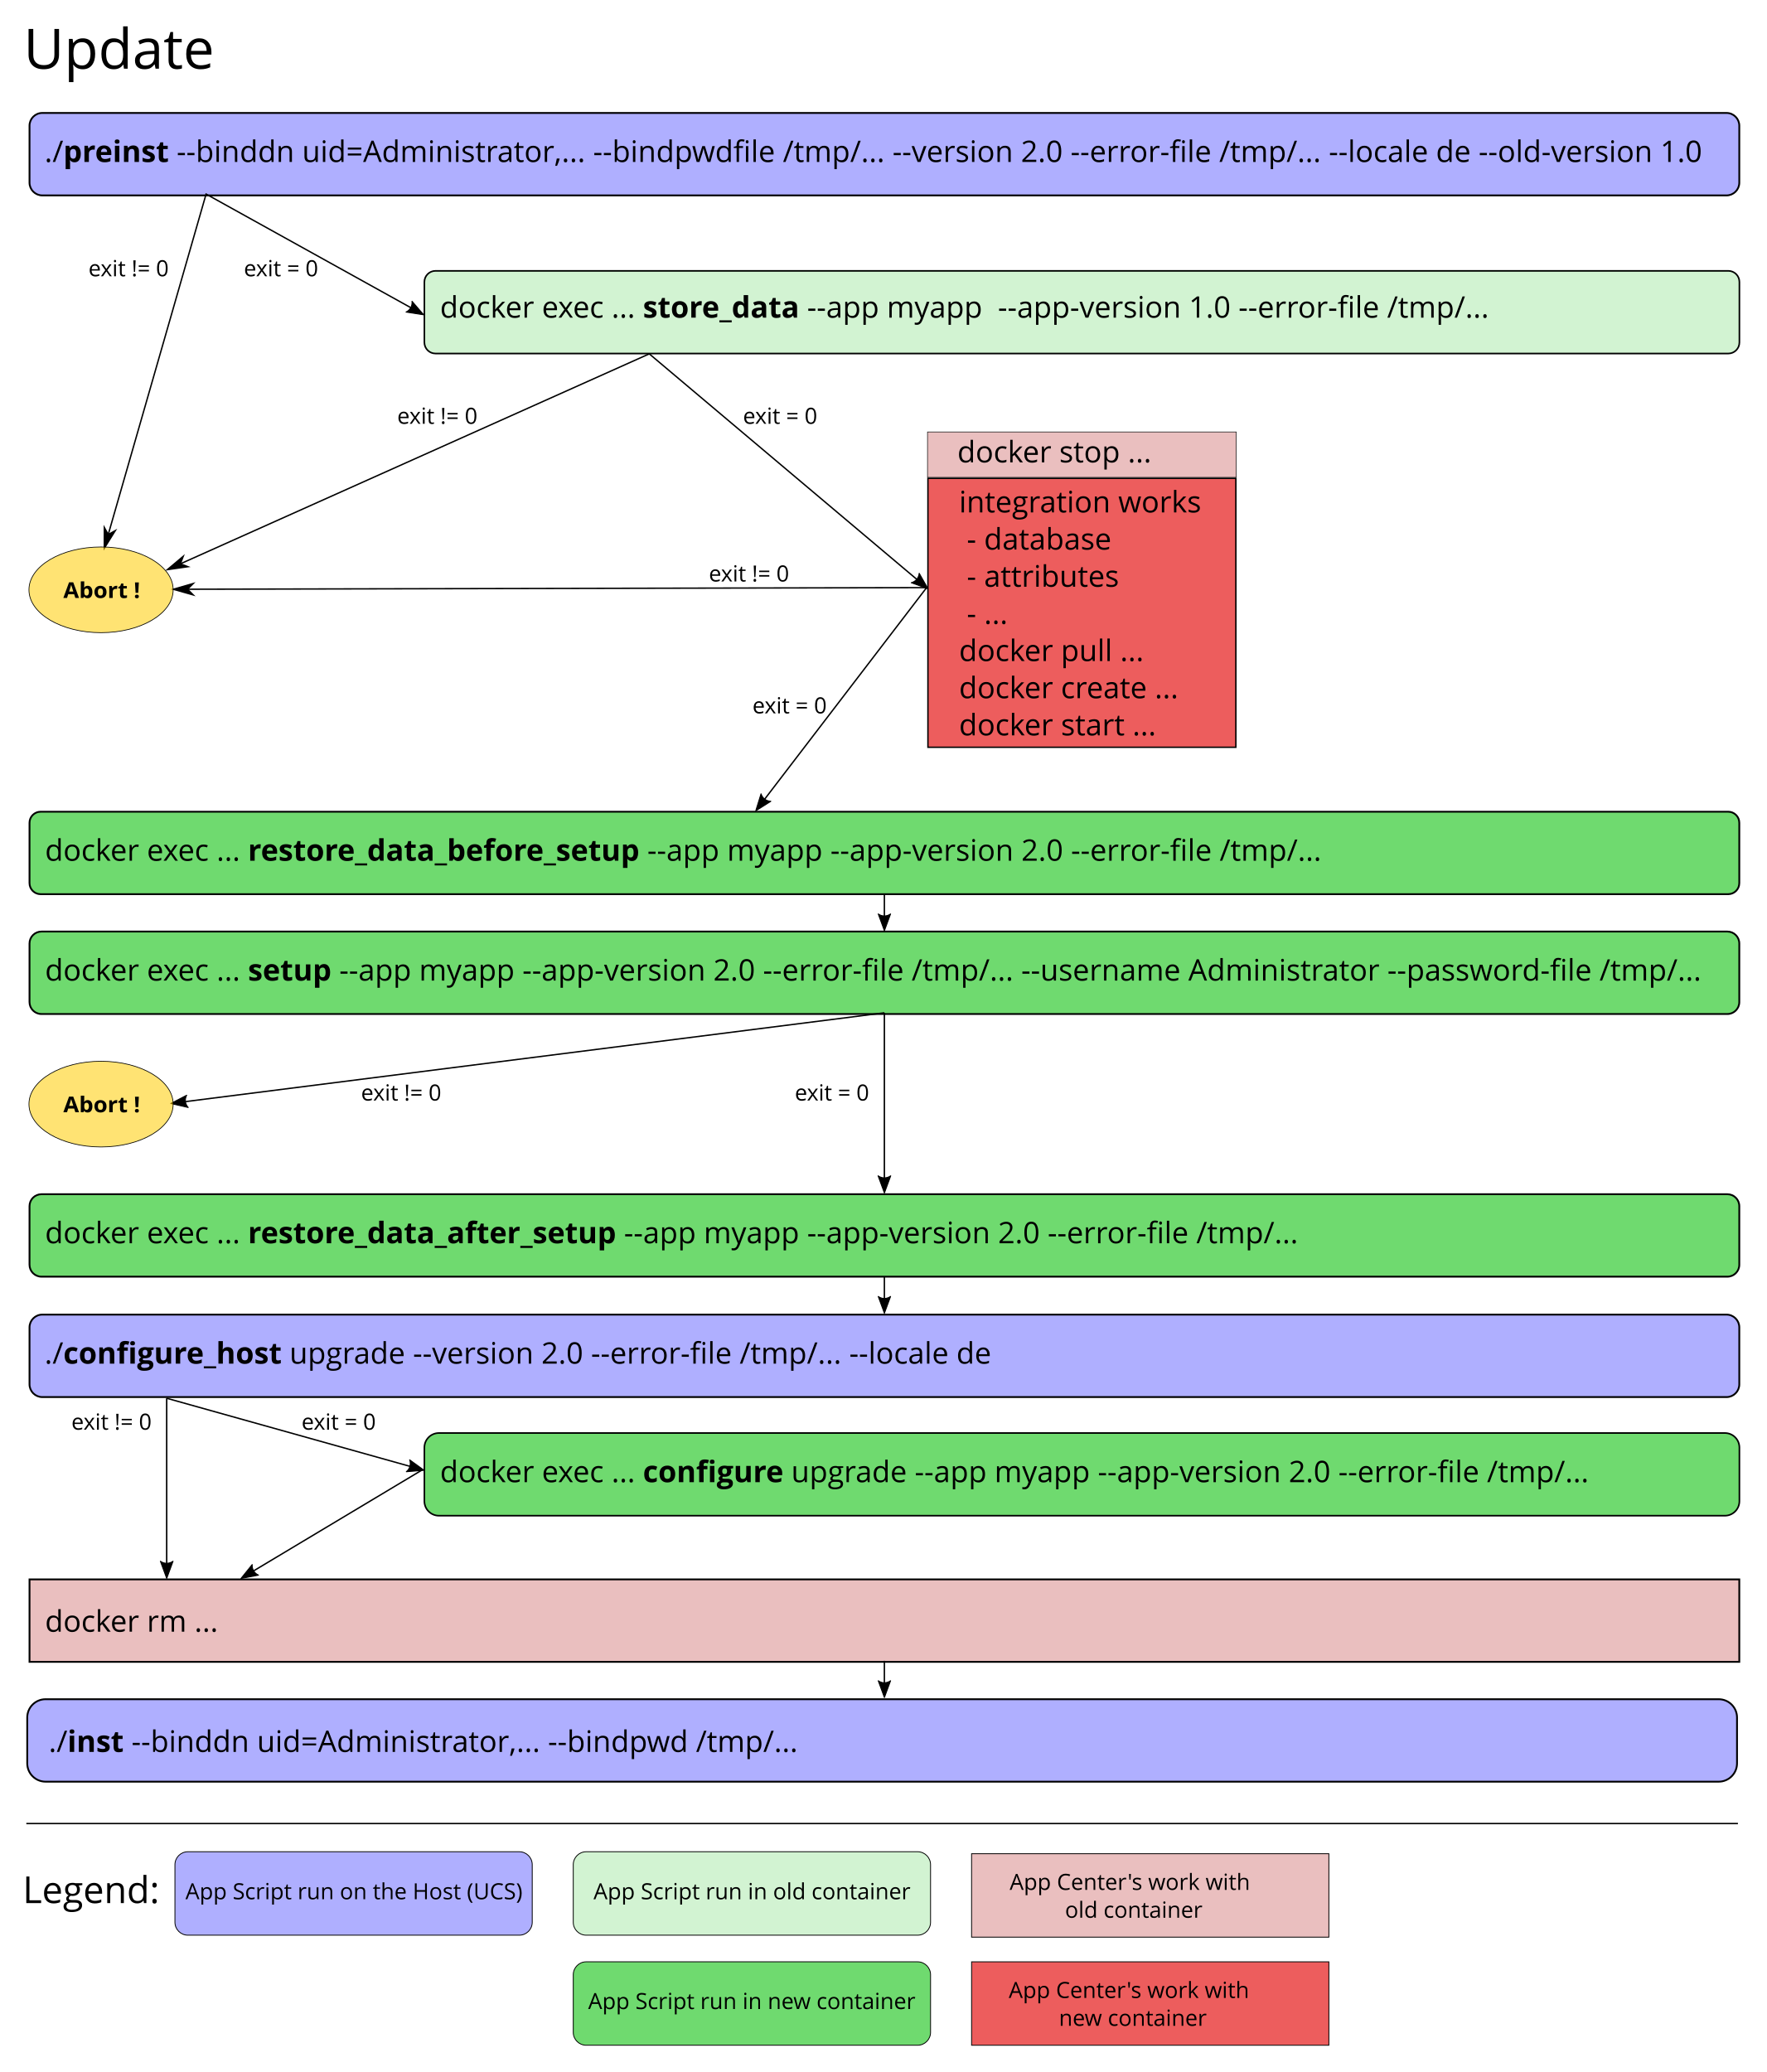
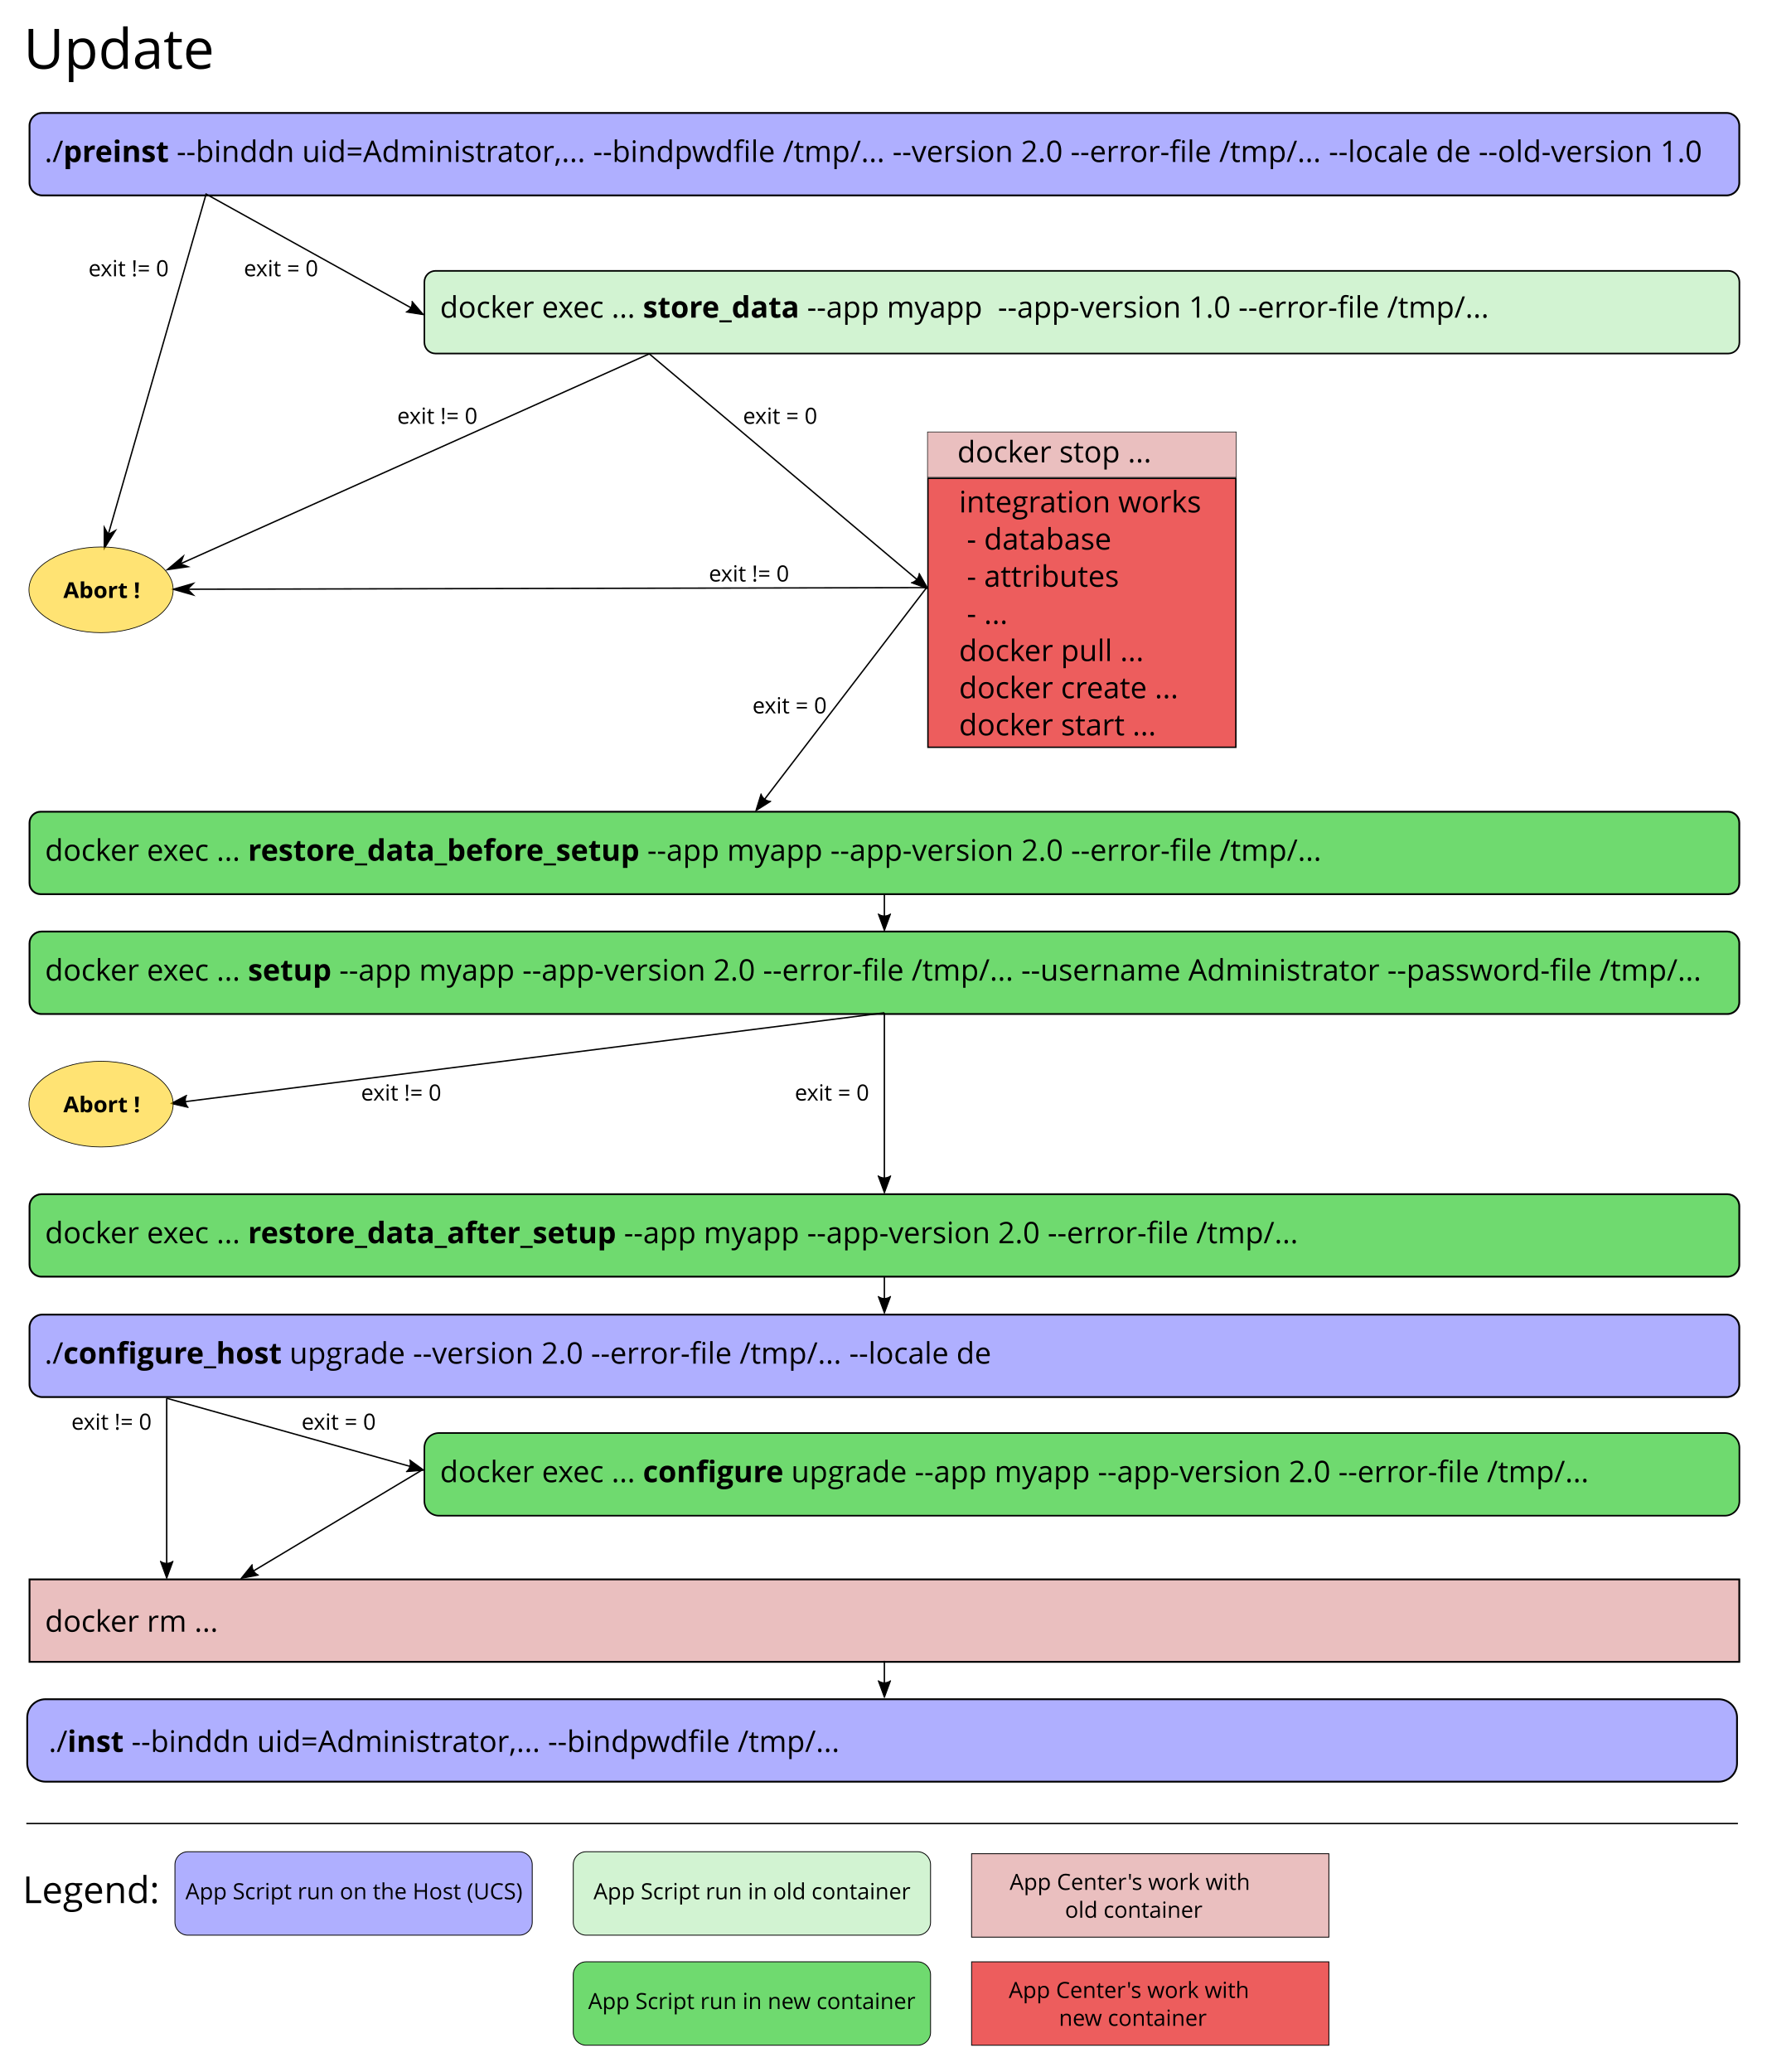
<svg xmlns="http://www.w3.org/2000/svg" width="335.432mm" height="393.434mm" viewBox="0 0 335.432 393.434" version="1.1" id="svg8">
  <defs id="defs2">
    <marker orient="auto" refY="0" refX="0" id="marker10454" style="overflow:visible">
      <path id="path10452" style="fill:#000000;fill-opacity:1;fill-rule:evenodd;stroke:#000000;stroke-width:0.625;stroke-linejoin:round;stroke-opacity:1" d="M 8.719,4.034 -2.207,0.016 8.719,-4.002 c -1.745,2.372 -1.735,5.617 -6e-7,8.035 z" transform="matrix(-1.1,0,0,-1.1,-1.1,0)" />
    </marker>
    <marker orient="auto" refY="0" refX="0" id="marker10336" style="overflow:visible">
      <path id="path10334" style="fill:#000000;fill-opacity:1;fill-rule:evenodd;stroke:#000000;stroke-width:0.625;stroke-linejoin:round;stroke-opacity:1" d="M 8.719,4.034 -2.207,0.016 8.719,-4.002 c -1.745,2.372 -1.735,5.617 -6e-7,8.035 z" transform="matrix(-1.1,0,0,-1.1,-1.1,0)" />
    </marker>
    <marker style="overflow:visible" id="marker14361" refX="0" refY="0" orient="auto">
      <path transform="matrix(-1.1,0,0,-1.1,-1.1,0)" d="M 8.719,4.034 -2.207,0.016 8.719,-4.002 c -1.745,2.372 -1.735,5.617 -6e-7,8.035 z" style="fill:#000000;fill-opacity:1;fill-rule:evenodd;stroke:#000000;stroke-width:0.625;stroke-linejoin:round;stroke-opacity:1" id="path14359" />
    </marker>
    <marker style="overflow:visible" id="marker13993" refX="0" refY="0" orient="auto">
      <path transform="matrix(-1.1,0,0,-1.1,-1.1,0)" d="M 8.719,4.034 -2.207,0.016 8.719,-4.002 c -1.745,2.372 -1.735,5.617 -6e-7,8.035 z" style="fill:#000000;fill-opacity:1;fill-rule:evenodd;stroke:#000000;stroke-width:0.625;stroke-linejoin:round;stroke-opacity:1" id="path13991" />
    </marker>
    <marker orient="auto" refY="0" refX="0" id="marker13827" style="overflow:visible">
      <path id="path13825" style="fill:#000000;fill-opacity:1;fill-rule:evenodd;stroke:#000000;stroke-width:0.625;stroke-linejoin:round;stroke-opacity:1" d="M 8.719,4.034 -2.207,0.016 8.719,-4.002 c -1.745,2.372 -1.735,5.617 -6e-7,8.035 z" transform="matrix(-1.1,0,0,-1.1,-1.1,0)" />
    </marker>
    <marker style="overflow:visible" id="marker13465" refX="0" refY="0" orient="auto">
      <path transform="matrix(-1.1,0,0,-1.1,-1.1,0)" d="M 8.719,4.034 -2.207,0.016 8.719,-4.002 c -1.745,2.372 -1.735,5.617 -6e-7,8.035 z" style="fill:#000000;fill-opacity:1;fill-rule:evenodd;stroke:#000000;stroke-width:0.625;stroke-linejoin:round;stroke-opacity:1" id="path13463" />
    </marker>
    <marker orient="auto" refY="0" refX="0" id="marker13317" style="overflow:visible">
      <path id="path13315" d="M 0,0 5,-5 -12.5,0 5,5 Z" style="fill:#000000;fill-opacity:1;fill-rule:evenodd;stroke:#000000;stroke-width:1pt;stroke-opacity:1" transform="matrix(0.8,0,0,0.8,10,0)" />
    </marker>
    <marker orient="auto" refY="0" refX="0" id="marker13139" style="overflow:visible">
      <path id="path13137" style="fill:#000000;fill-opacity:1;fill-rule:evenodd;stroke:#000000;stroke-width:0.625;stroke-linejoin:round;stroke-opacity:1" d="M 8.719,4.034 -2.207,0.016 8.719,-4.002 c -1.745,2.372 -1.735,5.617 -6e-7,8.035 z" transform="matrix(-1.1,0,0,-1.1,-1.1,0)" />
    </marker>
    <marker style="overflow:visible" id="marker5729" refX="0" refY="0" orient="auto">
      <path transform="matrix(-1.1,0,0,-1.1,-1.1,0)" d="M 8.719,4.034 -2.207,0.016 8.719,-4.002 c -1.745,2.372 -1.735,5.617 -6e-7,8.035 z" style="fill:#000000;fill-opacity:1;fill-rule:evenodd;stroke:#000000;stroke-width:0.625;stroke-linejoin:round;stroke-opacity:1" id="path5727" />
    </marker>
    <marker style="overflow:visible" id="marker5147" refX="0" refY="0" orient="auto">
      <path transform="matrix(0.8,0,0,0.8,10,0)" style="fill:#000000;fill-opacity:1;fill-rule:evenodd;stroke:#000000;stroke-width:1pt;stroke-opacity:1" d="M 0,0 5,-5 -12.5,0 5,5 Z" id="path5145" />
    </marker>
    <marker style="overflow:visible" id="marker5147-9" refX="0" refY="0" orient="auto">
      <path transform="matrix(0.8,0,0,0.8,10,0)" style="fill:#000000;fill-opacity:1;fill-rule:evenodd;stroke:#000000;stroke-width:1pt;stroke-opacity:1" d="M 0,0 5,-5 -12.5,0 5,5 Z" id="path5145-7" />
    </marker>
    <marker style="overflow:visible" id="marker5535-0" refX="0" refY="0" orient="auto">
      <path transform="matrix(-1.1,0,0,-1.1,-1.1,0)" d="M 8.719,4.034 -2.207,0.016 8.719,-4.002 c -1.745,2.372 -1.735,5.617 -6e-7,8.035 z" style="fill:#000000;fill-opacity:1;fill-rule:evenodd;stroke:#000000;stroke-width:0.625;stroke-linejoin:round;stroke-opacity:1" id="path5533-2" />
    </marker>
    <marker style="overflow:visible" id="marker5729-0" refX="0" refY="0" orient="auto">
      <path transform="matrix(-1.1,0,0,-1.1,-1.1,0)" d="M 8.719,4.034 -2.207,0.016 8.719,-4.002 c -1.745,2.372 -1.735,5.617 -6e-7,8.035 z" style="fill:#000000;fill-opacity:1;fill-rule:evenodd;stroke:#000000;stroke-width:0.625;stroke-linejoin:round;stroke-opacity:1" id="path5727-1" />
    </marker>
    <marker style="overflow:visible" id="marker14361-8" refX="0" refY="0" orient="auto">
      <path transform="matrix(-1.1,0,0,-1.1,-1.1,0)" d="M 8.719,4.034 -2.207,0.016 8.719,-4.002 c -1.745,2.372 -1.735,5.617 -6e-7,8.035 z" style="fill:#000000;fill-opacity:1;fill-rule:evenodd;stroke:#000000;stroke-width:0.625;stroke-linejoin:round;stroke-opacity:1" id="path14359-7" />
    </marker>
    <marker orient="auto" refY="0" refX="0" id="marker10454-7" style="overflow:visible">
      <path id="path10452-2" style="fill:#000000;fill-opacity:1;fill-rule:evenodd;stroke:#000000;stroke-width:0.625;stroke-linejoin:round;stroke-opacity:1" d="M 8.719,4.034 -2.207,0.016 8.719,-4.002 c -1.745,2.372 -1.735,5.617 -6e-7,8.035 z" transform="matrix(-1.1,0,0,-1.1,-1.1,0)" />
    </marker>
    <marker style="overflow:visible" id="marker14361-8-2" refX="0" refY="0" orient="auto">
      <path transform="matrix(-1.1,0,0,-1.1,-1.1,0)" d="M 8.719,4.034 -2.207,0.016 8.719,-4.002 c -1.745,2.372 -1.735,5.617 -6e-7,8.035 z" style="fill:#000000;fill-opacity:1;fill-rule:evenodd;stroke:#000000;stroke-width:0.625;stroke-linejoin:round;stroke-opacity:1" id="path14359-7-0" />
    </marker>
  </defs>
  <g id="layer1" transform="translate(-6.641669,-2.177895)">
    <text xml:space="preserve" style="font-style:normal;font-variant:normal;font-weight:normal;font-stretch:normal;font-size:10.583px;line-height:1.25;font-family:'Open Sans';-inkscape-font-specification:'Open Sans';letter-spacing:0px;word-spacing:0px;fill:#000000;fill-opacity:1;stroke:none;stroke-width:0.265" x="11.112" y="15.219" id="text3701">
      <tspan id="tspan3699" x="11.112" y="15.219" style="font-style:normal;font-variant:normal;font-weight:normal;font-stretch:normal;font-family:'Open Sans';-inkscape-font-specification:'Open Sans';stroke-width:0.265">Update</tspan>
    </text>
    <rect style="fill:#0000ff;fill-opacity:0.313;stroke:#000000;stroke-width:0.344;stroke-opacity:1" id="rect4687-8" width="324.656" height="15.656" x="12.246" y="23.627" ry="2.427" />
    <text xml:space="preserve" style="font-style:normal;font-variant:normal;font-weight:normal;font-stretch:normal;font-size:5.644px;line-height:1.25;font-family:'Open Sans';-inkscape-font-specification:'Open Sans';letter-spacing:0px;word-spacing:0px;fill:#000000;fill-opacity:1;stroke:none;stroke-width:0.265" x="15.094" y="32.936" id="text3705">
      <tspan x="15.094" y="32.936" style="font-style:normal;font-variant:normal;font-weight:normal;font-stretch:normal;font-family:'Open Sans';-inkscape-font-specification:'Open Sans';stroke-width:0.265" id="tspan3709">./<tspan style="font-style:normal;font-variant:normal;font-weight:bold;font-stretch:normal;font-family:'Open Sans';-inkscape-font-specification:'Open Sans Bold'" id="tspan4783">preinst</tspan> --binddn uid=Administrator,... --bindpwdfile /tmp/... --version 2.0 --error-file /tmp/... --locale de --old-version 1.0</tspan>
    </text>
    <g id="g4917" transform="translate(0,-30.16251)">
      <rect ry="2.104" y="186.471" x="12.246" height="15.656" width="324.656" id="rect4687-8-7" style="fill:#00bd00;fill-opacity:0.566;stroke:#000000;stroke-width:0.344;stroke-opacity:1" />
      <text id="text3741" y="195.78" x="15.196" style="font-style:normal;font-variant:normal;font-weight:normal;font-stretch:normal;font-size:5.644px;line-height:1.25;font-family:'Open Sans';-inkscape-font-specification:'Open Sans';letter-spacing:0px;word-spacing:0px;fill:#000000;fill-opacity:1;stroke:none;stroke-width:0.265" xml:space="preserve">
        <tspan id="tspan3743" style="font-style:normal;font-variant:normal;font-weight:normal;font-stretch:normal;font-family:'Open Sans';-inkscape-font-specification:'Open Sans';stroke-width:0.265" y="195.78" x="15.196">docker exec ... <tspan id="tspan4911" style="font-style:normal;font-variant:normal;font-weight:bold;font-stretch:normal;font-family:'Open Sans';-inkscape-font-specification:'Open Sans Bold'">restore_data_before_setup</tspan> --app myapp --app-version 2.0 --error-file /tmp/...</tspan>
      </text>
    </g>
    <g id="g4929" transform="translate(0,-37.04168)">
      <rect ry="2.265" y="216.105" x="12.246" height="15.656" width="324.656" id="rect4687-8-0" style="fill:#00bd00;fill-opacity:0.566;stroke:#000000;stroke-width:0.344;stroke-opacity:1" />
      <text id="text3747" y="225.414" x="15.196" style="font-style:normal;font-variant:normal;font-weight:normal;font-stretch:normal;font-size:5.644px;line-height:1.25;font-family:'Open Sans';-inkscape-font-specification:'Open Sans';letter-spacing:0px;word-spacing:0px;fill:#000000;fill-opacity:1;stroke:none;stroke-width:0.265" xml:space="preserve">
        <tspan id="tspan3751" style="font-style:normal;font-variant:normal;font-weight:normal;font-stretch:normal;font-family:'Open Sans';-inkscape-font-specification:'Open Sans';stroke-width:0.265" y="225.414" x="15.196">docker exec ... <tspan id="tspan4923" style="font-style:normal;font-variant:normal;font-weight:bold;font-stretch:normal;font-family:'Open Sans';-inkscape-font-specification:'Open Sans Bold'">setup</tspan> --app myapp --app-version 2.0 --error-file /tmp/... --username Administrator --password-file /tmp/...</tspan>
      </text>
    </g>
    <g id="g4939" transform="translate(0,-37.57085)">
      <rect ry="2.265" y="266.508" x="12.246" height="15.656" width="324.656" id="rect4687-8-8" style="fill:#00bd00;fill-opacity:0.566;stroke:#000000;stroke-width:0.344;stroke-opacity:1" />
      <text id="text3755" y="275.817" x="15.196" style="font-style:normal;font-variant:normal;font-weight:normal;font-stretch:normal;font-size:5.644px;line-height:1.25;font-family:'Open Sans';-inkscape-font-specification:'Open Sans';letter-spacing:0px;word-spacing:0px;fill:#000000;fill-opacity:1;stroke:none;stroke-width:0.265" xml:space="preserve">
        <tspan id="tspan3757" style="font-style:normal;font-variant:normal;font-weight:normal;font-stretch:normal;font-family:'Open Sans';-inkscape-font-specification:'Open Sans';stroke-width:0.265" y="275.817" x="15.196">docker exec ... <tspan id="tspan4933" style="font-style:normal;font-variant:normal;font-weight:bold;font-stretch:normal;font-family:'Open Sans';-inkscape-font-specification:'Open Sans Bold'">restore_data_after_setup</tspan> --app myapp --app-version 2.0 --error-file /tmp/...</tspan>
      </text>
    </g>
    <g id="g4973" transform="translate(3.9687501e-5,-49.50097)">
      <rect ry="2.427" y="301.3" x="12.246" height="15.656" width="324.656" id="rect4687-8-6" style="fill:#0000ff;fill-opacity:0.313;stroke:#000000;stroke-width:0.344;stroke-opacity:1" />
      <text id="text3773" y="310.609" x="15.094" style="font-style:normal;font-variant:normal;font-weight:normal;font-stretch:normal;font-size:5.644px;line-height:1.25;font-family:'Open Sans';-inkscape-font-specification:'Open Sans';letter-spacing:0px;word-spacing:0px;fill:#000000;fill-opacity:1;stroke:none;stroke-width:0.265" xml:space="preserve">
        <tspan id="tspan3775" style="font-style:normal;font-variant:normal;font-weight:normal;font-stretch:normal;font-family:'Open Sans';-inkscape-font-specification:'Open Sans';stroke-width:0.265" y="310.609" x="15.094">./<tspan id="tspan4967" style="font-style:normal;font-variant:normal;font-weight:bold;font-stretch:normal;font-family:'Open Sans';-inkscape-font-specification:'Open Sans Bold'">configure_host</tspan> upgrade --version 2.0 --error-file /tmp/... --locale de</tspan>
      </text>
    </g>
    <g id="g4983" transform="translate(75.00002,-55.03336)">
      <rect ry="2.758" y="329.315" x="12.225" height="15.698" width="249.698" id="rect4687-8-2" style="fill:#00bd00;fill-opacity:0.566;stroke:#000000;stroke-width:0.302;stroke-opacity:1" />
      <text id="text3783" y="338.645" x="15.196" style="font-style:normal;font-variant:normal;font-weight:normal;font-stretch:normal;font-size:5.644px;line-height:1.25;font-family:'Open Sans';-inkscape-font-specification:'Open Sans';letter-spacing:0px;word-spacing:0px;fill:#000000;fill-opacity:1;stroke:none;stroke-width:0.265" xml:space="preserve">
        <tspan id="tspan3785" style="font-style:normal;font-variant:normal;font-weight:normal;font-stretch:normal;font-family:'Open Sans';-inkscape-font-specification:'Open Sans';stroke-width:0.265" y="338.645" x="15.196">docker exec ... <tspan id="tspan4977" style="font-style:normal;font-variant:normal;font-weight:bold;font-stretch:normal;font-family:'Open Sans';-inkscape-font-specification:'Open Sans Bold'">configure</tspan> upgrade --app myapp --app-version 2.0 --error-file /tmp/...</tspan>
      </text>
    </g>
    <g id="g14489" transform="translate(0,-47.09586)">
      <rect ry="3.48" y="371.923" x="11.814" height="15.656" width="324.656" id="rect4687-8-4" style="fill:#0000ff;fill-opacity:0.313;stroke:#000000;stroke-width:0.344;stroke-opacity:1" />
      <text id="text3789" y="381.93" x="15.875" style="font-style:normal;font-variant:normal;font-weight:normal;font-stretch:normal;font-size:5.644px;line-height:1.25;font-family:'Open Sans';-inkscape-font-specification:'Open Sans';letter-spacing:0px;word-spacing:0px;fill:#000000;fill-opacity:1;stroke:none;stroke-width:0.265" xml:space="preserve">
-         <tspan style="font-style:normal;font-variant:normal;font-weight:normal;font-stretch:normal;font-family:'Open Sans';-inkscape-font-specification:'Open Sans';stroke-width:0.265" y="381.93" x="15.875" id="tspan3787">./<tspan id="tspan4990" style="font-style:normal;font-variant:normal;font-weight:bold;font-stretch:normal;font-family:'Open Sans';-inkscape-font-specification:'Open Sans Bold'">inst</tspan> --binddn uid=Administrator,... --bindpwd /tmp/...</tspan>
+         <tspan style="font-style:normal;font-variant:normal;font-weight:normal;font-stretch:normal;font-family:'Open Sans';-inkscape-font-specification:'Open Sans';stroke-width:0.265" y="381.93" x="15.875" id="tspan3787">./<tspan id="tspan4990" style="font-style:normal;font-variant:normal;font-weight:bold;font-stretch:normal;font-family:'Open Sans';-inkscape-font-specification:'Open Sans Bold'">inst</tspan> --binddn uid=Administrator,... --bindpwdfile /tmp/...</tspan>
      </text>
    </g>
    <g id="g4803" transform="translate(75.00002)">
      <rect ry="2.109" y="53.609" x="12.225" height="15.698" width="249.698" id="rect4687-8-7-9" style="fill:#00bd00;fill-opacity:0.178;stroke:#000000;stroke-width:0.302;stroke-opacity:1" />
      <text id="text3741-7" y="62.499" x="15.196" style="font-style:normal;font-variant:normal;font-weight:normal;font-stretch:normal;font-size:5.644px;line-height:1.25;font-family:'Open Sans';-inkscape-font-specification:'Open Sans';letter-spacing:0px;word-spacing:0px;fill:#000000;fill-opacity:1;stroke:none;stroke-width:0.265" xml:space="preserve">
        <tspan id="tspan3743-9" style="font-style:normal;font-variant:normal;font-weight:normal;font-stretch:normal;font-family:'Open Sans';-inkscape-font-specification:'Open Sans';stroke-width:0.265" y="62.499" x="15.196">docker exec ... <tspan id="tspan4793" style="font-style:normal;font-variant:normal;font-weight:bold;font-stretch:normal;font-family:'Open Sans';-inkscape-font-specification:'Open Sans Bold'">store_data</tspan> --app myapp  --app-version 1.0 --error-file /tmp/...</tspan>
      </text>
    </g>
    <g id="g4988" transform="translate(0,-45.50836)">
      <rect ry="0" y="347.583" x="12.246" height="15.656" width="324.656" id="rect4687-9" style="fill:#ab0000;fill-opacity:0.252;stroke:#000000;stroke-width:0.344;stroke-opacity:1" />
      <text id="text3715-4" y="357.515" x="15.196" style="font-style:normal;font-variant:normal;font-weight:normal;font-stretch:normal;font-size:5.644px;line-height:1.25;font-family:'Open Sans';-inkscape-font-specification:'Open Sans';letter-spacing:0px;word-spacing:0px;fill:#000000;fill-opacity:1;stroke:none;stroke-width:0.265" xml:space="preserve">
        <tspan id="tspan3731-1" style="font-style:normal;font-variant:normal;font-weight:normal;font-stretch:normal;font-family:'Open Sans';-inkscape-font-specification:'Open Sans';stroke-width:0.265" y="357.515" x="15.196">docker rm ...</tspan>
      </text>
    </g>
    <text xml:space="preserve" style="font-style:normal;font-variant:normal;font-weight:normal;font-stretch:normal;font-size:4.233px;line-height:1.25;font-family:'Open Sans';-inkscape-font-specification:'Open Sans, Normal';font-variant-ligatures:normal;font-variant-caps:normal;font-variant-numeric:normal;font-feature-settings:normal;text-align:start;letter-spacing:0px;word-spacing:0px;writing-mode:lr-tb;text-anchor:start;fill:#000000;fill-opacity:1;stroke:none;stroke-width:0.265" x="82.065" y="82.654" id="text5227">
      <tspan id="tspan5225" x="82.065" y="82.654" style="font-style:normal;font-variant:normal;font-weight:normal;font-stretch:normal;font-size:4.233px;font-family:'Open Sans';-inkscape-font-specification:'Open Sans, Normal';font-variant-ligatures:normal;font-variant-caps:normal;font-variant-numeric:normal;font-feature-settings:normal;text-align:start;writing-mode:lr-tb;text-anchor:start;stroke-width:0.265">exit != 0</tspan>
    </text>
    <text xml:space="preserve" style="font-style:normal;font-variant:normal;font-weight:normal;font-stretch:normal;font-size:4.233px;line-height:1.25;font-family:'Open Sans';-inkscape-font-specification:'Open Sans, Normal';font-variant-ligatures:normal;font-variant-caps:normal;font-variant-numeric:normal;font-feature-settings:normal;text-align:start;letter-spacing:0px;word-spacing:0px;writing-mode:lr-tb;text-anchor:start;fill:#000000;fill-opacity:1;stroke:none;stroke-width:0.265" x="147.722" y="82.654" id="text5231">
      <tspan id="tspan5229" x="147.722" y="82.654" style="font-style:normal;font-variant:normal;font-weight:normal;font-stretch:normal;font-size:4.233px;font-family:'Open Sans';-inkscape-font-specification:'Open Sans, Normal';font-variant-ligatures:normal;font-variant-caps:normal;font-variant-numeric:normal;font-feature-settings:normal;text-align:start;writing-mode:lr-tb;text-anchor:start;stroke-width:0.265">exit = 0 </tspan>
    </text>
    <path style="fill:none;stroke:#000000;stroke-width:0.265px;stroke-linecap:butt;stroke-linejoin:miter;stroke-opacity:1;marker-start:url(#marker13317);marker-end:url(#marker13465)" d="M 26.458,106.235 45.773,39.031 86.783,61.785" id="path12492" />
    <path style="fill:none;stroke:#000000;stroke-width:0.265px;stroke-linecap:butt;stroke-linejoin:miter;stroke-opacity:1;marker-start:url(#marker5147-9);marker-end:url(#marker13139)" d="M 38.458,110.327 129.927,69.367 182.589,113.757" id="path12494" />
    <path style="fill:none;stroke:#000000;stroke-width:0.265;stroke-linecap:butt;stroke-linejoin:miter;stroke-miterlimit:4;stroke-dasharray:none;stroke-opacity:1;marker-start:url(#marker5147);marker-end:url(#marker5729)" d="M 39.581,114.069 182.589,113.757 150.354,155.862" id="path12496" />
    <text xml:space="preserve" style="font-style:normal;font-variant:normal;font-weight:normal;font-stretch:normal;font-size:4.233px;line-height:1.25;font-family:'Open Sans';-inkscape-font-specification:'Open Sans, Normal';font-variant-ligatures:normal;font-variant-caps:normal;font-variant-numeric:normal;font-feature-settings:normal;text-align:start;letter-spacing:0px;word-spacing:0px;writing-mode:lr-tb;text-anchor:start;fill:#000000;fill-opacity:1;stroke:none;stroke-width:0.265" x="52.951" y="54.635" id="text5231-8">
      <tspan id="tspan5229-2" x="52.951" y="54.635" style="font-style:normal;font-variant:normal;font-weight:normal;font-stretch:normal;font-size:4.233px;font-family:'Open Sans';-inkscape-font-specification:'Open Sans, Normal';font-variant-ligatures:normal;font-variant-caps:normal;font-variant-numeric:normal;font-feature-settings:normal;text-align:start;writing-mode:lr-tb;text-anchor:start;stroke-width:0.265">exit = 0 </tspan>
    </text>
    <text xml:space="preserve" style="font-style:normal;font-variant:normal;font-weight:normal;font-stretch:normal;font-size:4.233px;line-height:1.25;font-family:'Open Sans';-inkscape-font-specification:'Open Sans, Normal';font-variant-ligatures:normal;font-variant-caps:normal;font-variant-numeric:normal;font-feature-settings:normal;text-align:start;letter-spacing:0px;word-spacing:0px;writing-mode:lr-tb;text-anchor:start;fill:#000000;fill-opacity:1;stroke:none;stroke-width:0.265" x="23.442" y="54.635" id="text5227-5">
      <tspan id="tspan5225-3" x="23.442" y="54.635" style="font-style:normal;font-variant:normal;font-weight:normal;font-stretch:normal;font-size:4.233px;font-family:'Open Sans';-inkscape-font-specification:'Open Sans, Normal';font-variant-ligatures:normal;font-variant-caps:normal;font-variant-numeric:normal;font-feature-settings:normal;text-align:start;writing-mode:lr-tb;text-anchor:start;stroke-width:0.265">exit != 0</tspan>
    </text>
    <path style="fill:none;stroke:#000000;stroke-width:0.265px;stroke-linecap:butt;stroke-linejoin:miter;stroke-opacity:1;marker-end:url(#marker14361)" d="m 174.569,171.936 v 6.615" id="path13809" />
    <path style="fill:none;stroke:#000000;stroke-width:0.265px;stroke-linecap:butt;stroke-linejoin:miter;stroke-opacity:1;marker-end:url(#marker13993)" d="m 38.293,267.678 48.544,13.59" id="path13815" />
    <path style="fill:none;stroke:#000000;stroke-width:0.265px;stroke-linecap:butt;stroke-linejoin:miter;stroke-opacity:1;marker-end:url(#marker13827)" d="m 86.837,281.268 -34.138,20.445" id="path13817" />
    <path style="fill:none;stroke:#000000;stroke-width:0.265px;stroke-linecap:butt;stroke-linejoin:miter;stroke-opacity:1;marker-end:url(#marker5729-0)" d="M 174.569,194.493 39.422,211.66" id="path5263" />
    <g id="g14521" transform="translate(22.96501,-4.944082)">
      <g transform="translate(-39.15833,-52.98484)" id="g4745">
        <rect style="fill:#0000ff;fill-opacity:0.313;stroke:#000000;stroke-width:0.158;stroke-opacity:1" id="rect4687-8-67-3" width="67.842" height="15.842" x="56.054" y="411.719" ry="2.456" />
        <text xml:space="preserve" style="font-style:normal;font-variant:normal;font-weight:normal;font-stretch:normal;font-size:2.822px;line-height:1.25;font-family:'Open Sans';-inkscape-font-specification:'Open Sans';letter-spacing:0px;word-spacing:0px;fill:#000000;fill-opacity:1;stroke:none;stroke-width:0.265" x="58.047" y="420.74" id="text1036">
          <tspan x="58.047" y="420.74" style="font-style:normal;font-variant:normal;font-weight:normal;font-stretch:normal;font-size:4.233px;font-family:'Open Sans';-inkscape-font-specification:'Open Sans';stroke-width:0.265" id="tspan1038">App Script run on the Host (UCS)</tspan>
        </text>
      </g>
      <g transform="translate(9.743858,-49.41297)" id="g4752">
        <rect style="fill:#00bd00;fill-opacity:0.178;stroke:#000000;stroke-width:0.158;stroke-opacity:1" id="rect4687-8-67" width="67.842" height="15.842" x="82.785" y="408.147" ry="2.456" />
        <text xml:space="preserve" style="font-style:normal;font-variant:normal;font-weight:normal;font-stretch:normal;font-size:2.822px;line-height:1.25;font-family:'Open Sans';-inkscape-font-specification:'Open Sans';letter-spacing:0px;word-spacing:0px;fill:#000000;fill-opacity:1;stroke:none;stroke-width:0.265" x="86.627" y="417.168" id="text1036-5">
          <tspan x="86.627" y="417.168" style="font-style:normal;font-variant:normal;font-weight:normal;font-stretch:normal;font-size:4.233px;font-family:'Open Sans';-inkscape-font-specification:'Open Sans';stroke-width:0.265" id="tspan1038-2">App Script run in old container</tspan>
        </text>
      </g>
      <g transform="translate(-30.9998,-74.65793)" id="g4769">
        <rect style="fill:#ab0000;fill-opacity:0.252;stroke:#000000;stroke-width:0.158;stroke-opacity:1" id="rect4687-5" width="67.842" height="15.842" x="199.162" y="433.766" ry="0" />
        <text xml:space="preserve" style="font-style:normal;font-variant:normal;font-weight:normal;font-stretch:normal;font-size:2.822px;line-height:1.25;font-family:'Open Sans';-inkscape-font-specification:'Open Sans';letter-spacing:0px;word-spacing:0px;fill:#000000;fill-opacity:1;stroke:none;stroke-width:0.265" x="233.253" y="440.629" id="text1036-5-9">
          <tspan x="233.253" y="440.629" style="font-style:normal;font-variant:normal;font-weight:normal;font-stretch:normal;font-size:4.233px;font-family:'Open Sans';-inkscape-font-specification:'Open Sans';text-align:center;text-anchor:middle;stroke-width:0.265" id="tspan2796">App Center's work with</tspan>
          <tspan x="233.253" y="445.921" style="font-style:normal;font-variant:normal;font-weight:normal;font-stretch:normal;font-size:4.233px;font-family:'Open Sans';-inkscape-font-specification:'Open Sans';text-align:center;text-anchor:middle;stroke-width:0.265" id="tspan4763">old container</tspan>
        </text>
      </g>
      <g transform="translate(-148.0876,-21.61037)" id="g4759">
        <rect style="fill:#00bd00;fill-opacity:0.566;stroke:#000000;stroke-width:0.158;stroke-opacity:1" id="rect4687-8-67-0" width="67.842" height="15.842" x="240.617" y="401.245" ry="2.456" />
        <text xml:space="preserve" style="font-style:normal;font-variant:normal;font-weight:normal;font-stretch:normal;font-size:2.822px;line-height:1.25;font-family:'Open Sans';-inkscape-font-specification:'Open Sans';letter-spacing:0px;word-spacing:0px;fill:#000000;fill-opacity:1;stroke:none;stroke-width:0.265" x="243.442" y="410.211" id="text1036-5-93">
          <tspan x="243.442" y="410.211" style="font-style:normal;font-variant:normal;font-weight:normal;font-stretch:normal;font-size:4.233px;font-family:'Open Sans';-inkscape-font-specification:'Open Sans';stroke-width:0.265" id="tspan1038-2-0">App Script run in new container</tspan>
        </text>
      </g>
      <g transform="translate(-30.61901,-72.23262)" id="g4779">
        <rect style="fill:#e30000;fill-opacity:0.634;stroke:#000000;stroke-width:0.158;stroke-opacity:1" id="rect4687-5-1" width="67.842" height="15.842" x="198.782" y="451.868" ry="0" />
        <text xml:space="preserve" style="font-style:normal;font-variant:normal;font-weight:normal;font-stretch:normal;font-size:2.822px;line-height:1.25;font-family:'Open Sans';-inkscape-font-specification:'Open Sans';letter-spacing:0px;word-spacing:0px;fill:#000000;fill-opacity:1;stroke:none;stroke-width:0.265" x="232.702" y="458.73" id="text1036-5-9-8">
          <tspan x="233.252" y="458.73" style="font-style:normal;font-variant:normal;font-weight:normal;font-stretch:normal;font-size:4.233px;font-family:'Open Sans';-inkscape-font-specification:'Open Sans';text-align:center;text-anchor:middle;stroke-width:0.265" id="tspan2800">App Center's work with </tspan>
          <tspan x="232.702" y="464.022" style="font-style:normal;font-variant:normal;font-weight:normal;font-stretch:normal;font-size:4.233px;font-family:'Open Sans';-inkscape-font-specification:'Open Sans';text-align:center;text-anchor:middle;stroke-width:0.265" id="tspan4773">new container</tspan>
        </text>
      </g>
      <text id="text4670" y="368.487" x="-12.016" style="font-style:normal;font-variant:normal;font-weight:normal;font-stretch:normal;font-size:10.583px;line-height:1.25;font-family:'Open Sans';-inkscape-font-specification:'Open Sans';letter-spacing:0px;word-spacing:0px;fill:#000000;fill-opacity:1;stroke:none;stroke-width:0.265" xml:space="preserve">
        <tspan style="font-style:normal;font-variant:normal;font-weight:normal;font-stretch:normal;font-size:7.056px;font-family:'Open Sans';-inkscape-font-specification:'Open Sans';stroke-width:0.265" y="368.487" x="-12.016" id="tspan4668">Legend:</tspan>
      </text>
    </g>
    <g id="g4952-1" transform="translate(-121.3254,164.0431)">
      <ellipse ry="8.136" rx="13.692" cy="-49.87" cx="147.157" id="path4763-3-8-5" style="fill:#ffcc00;fill-opacity:0.547;stroke:#000000;stroke-width:0.133;stroke-opacity:1" />
      <text transform="scale(1.020504,0.9799075)" id="text4761-7-9-8" y="-49.313" x="137.178" style="font-style:normal;font-variant:normal;font-weight:bold;font-stretch:normal;font-size:4.233px;line-height:1.25;font-family:'Open Sans';-inkscape-font-specification:'Open Sans, Bold';font-variant-ligatures:normal;font-variant-caps:normal;font-variant-numeric:normal;font-feature-settings:normal;text-align:start;letter-spacing:0px;word-spacing:0px;writing-mode:lr-tb;text-anchor:start;fill:#000000;fill-opacity:1;stroke:none;stroke-width:0.133" xml:space="preserve">
        <tspan style="font-style:normal;font-variant:normal;font-weight:bold;font-stretch:normal;font-size:4.233px;font-family:'Open Sans';-inkscape-font-specification:'Open Sans, Bold';font-variant-ligatures:normal;font-variant-caps:normal;font-variant-numeric:normal;font-feature-settings:normal;text-align:start;writing-mode:lr-tb;text-anchor:start;stroke-width:0.133" y="-49.313" x="137.178" id="tspan4759-9-2-1">Abort !</tspan>
      </text>
    </g>
    <g id="g4907" transform="translate(171.0633,-25.4)">
      <rect ry="0" y="118.406" x="11.774" height="51.065" width="58.474" id="rect4687-2" style="fill:#e30000;fill-opacity:0.634;stroke:#000000;stroke-width:0.264;stroke-opacity:1" />
      <rect ry="0" y="109.597" x="11.696" height="8.623" width="58.629" id="rect4687" style="fill:#ab0000;fill-opacity:0.252;stroke:#000000;stroke-width:0.109;stroke-opacity:1" />
      <text id="text3715" y="124.876" x="17.682" style="font-style:normal;font-variant:normal;font-weight:normal;font-stretch:normal;font-size:5.644px;line-height:1.25;font-family:'Open Sans';-inkscape-font-specification:'Open Sans';letter-spacing:0px;word-spacing:0px;fill:#000000;fill-opacity:1;stroke:none;stroke-width:0.265" xml:space="preserve">
        <tspan id="tspan11743" style="font-style:normal;font-variant:normal;font-weight:normal;font-stretch:normal;font-family:'Open Sans';-inkscape-font-specification:'Open Sans';stroke-width:0.265" y="124.876" x="17.682">integration works</tspan>
        <tspan id="tspan3721" style="font-style:normal;font-variant:normal;font-weight:normal;font-stretch:normal;font-family:'Open Sans';-inkscape-font-specification:'Open Sans';stroke-width:0.265" y="131.932" x="17.682"> - database</tspan>
        <tspan id="tspan3723" style="font-style:normal;font-variant:normal;font-weight:normal;font-stretch:normal;font-family:'Open Sans';-inkscape-font-specification:'Open Sans';stroke-width:0.265" y="138.987" x="17.682"> - attributes</tspan>
        <tspan id="tspan3725" style="font-style:normal;font-variant:normal;font-weight:normal;font-stretch:normal;font-family:'Open Sans';-inkscape-font-specification:'Open Sans';stroke-width:0.265" y="146.043" x="17.682"> - ...</tspan>
        <tspan id="tspan3727" style="font-style:normal;font-variant:normal;font-weight:normal;font-stretch:normal;font-family:'Open Sans';-inkscape-font-specification:'Open Sans';stroke-width:0.265" y="153.098" x="17.682">docker pull ...</tspan>
        <tspan id="tspan3729" style="font-style:normal;font-variant:normal;font-weight:normal;font-stretch:normal;font-family:'Open Sans';-inkscape-font-specification:'Open Sans';stroke-width:0.265" y="160.154" x="17.682">docker create ...</tspan>
        <tspan id="tspan3731" style="font-style:normal;font-variant:normal;font-weight:normal;font-stretch:normal;font-family:'Open Sans';-inkscape-font-specification:'Open Sans';stroke-width:0.265" y="167.209" x="17.682">docker start ...</tspan>
      </text>
      <text id="text3715-3" y="115.375" x="17.365" style="font-style:normal;font-variant:normal;font-weight:normal;font-stretch:normal;font-size:5.644px;line-height:1.25;font-family:'Open Sans';-inkscape-font-specification:'Open Sans';letter-spacing:0px;word-spacing:0px;fill:#000000;fill-opacity:1;stroke:none;stroke-width:0.265" xml:space="preserve">
        <tspan id="tspan3731-9" style="font-style:normal;font-variant:normal;font-weight:normal;font-stretch:normal;font-family:'Open Sans';-inkscape-font-specification:'Open Sans';stroke-width:0.265" y="115.375" x="17.365">docker stop ...</tspan>
      </text>
    </g>
    <g id="g4952-1-8" transform="translate(-121.3254,261.6979)">
      <ellipse ry="8.136" rx="13.692" cy="-49.87" cx="147.157" id="path4763-3-8-5-1" style="fill:#ffcc00;fill-opacity:0.547;stroke:#000000;stroke-width:0.133;stroke-opacity:1" />
      <text transform="scale(1.020504,0.9799075)" id="text4761-7-9-8-3" y="-49.313" x="137.178" style="font-style:normal;font-variant:normal;font-weight:bold;font-stretch:normal;font-size:4.233px;line-height:1.25;font-family:'Open Sans';-inkscape-font-specification:'Open Sans, Bold';font-variant-ligatures:normal;font-variant-caps:normal;font-variant-numeric:normal;font-feature-settings:normal;text-align:start;letter-spacing:0px;word-spacing:0px;writing-mode:lr-tb;text-anchor:start;fill:#000000;fill-opacity:1;stroke:none;stroke-width:0.133" xml:space="preserve">
        <tspan style="font-style:normal;font-variant:normal;font-weight:bold;font-stretch:normal;font-size:4.233px;font-family:'Open Sans';-inkscape-font-specification:'Open Sans, Bold';font-variant-ligatures:normal;font-variant-caps:normal;font-variant-numeric:normal;font-feature-settings:normal;text-align:start;writing-mode:lr-tb;text-anchor:start;stroke-width:0.133" y="-49.313" x="137.178" id="tspan4759-9-2-1-1">Abort !</tspan>
      </text>
    </g>
    <text xml:space="preserve" style="font-style:normal;font-variant:normal;font-weight:normal;font-stretch:normal;font-size:4.233px;line-height:1.25;font-family:'Open Sans';-inkscape-font-specification:'Open Sans, Normal';font-variant-ligatures:normal;font-variant-caps:normal;font-variant-numeric:normal;font-feature-settings:normal;text-align:start;letter-spacing:0px;word-spacing:0px;writing-mode:lr-tb;text-anchor:start;fill:#000000;fill-opacity:1;stroke:none;stroke-width:0.265" x="141.241" y="112.589" id="text5227-2">
      <tspan id="tspan5225-1" x="141.241" y="112.589" style="font-style:normal;font-variant:normal;font-weight:normal;font-stretch:normal;font-size:4.233px;font-family:'Open Sans';-inkscape-font-specification:'Open Sans, Normal';font-variant-ligatures:normal;font-variant-caps:normal;font-variant-numeric:normal;font-feature-settings:normal;text-align:start;writing-mode:lr-tb;text-anchor:start;stroke-width:0.265">exit != 0</tspan>
    </text>
    <text xml:space="preserve" style="font-style:normal;font-variant:normal;font-weight:normal;font-stretch:normal;font-size:4.233px;line-height:1.25;font-family:'Open Sans';-inkscape-font-specification:'Open Sans, Normal';font-variant-ligatures:normal;font-variant-caps:normal;font-variant-numeric:normal;font-feature-settings:normal;text-align:start;letter-spacing:0px;word-spacing:0px;writing-mode:lr-tb;text-anchor:start;fill:#000000;fill-opacity:1;stroke:none;stroke-width:0.265" x="149.519" y="137.636" id="text5231-9">
      <tspan id="tspan5229-0" x="149.519" y="137.636" style="font-style:normal;font-variant:normal;font-weight:normal;font-stretch:normal;font-size:4.233px;font-family:'Open Sans';-inkscape-font-specification:'Open Sans, Normal';font-variant-ligatures:normal;font-variant-caps:normal;font-variant-numeric:normal;font-feature-settings:normal;text-align:start;writing-mode:lr-tb;text-anchor:start;stroke-width:0.265">exit = 0 </tspan>
    </text>
    <path style="fill:none;stroke:#000000;stroke-width:0.271;stroke-linecap:butt;stroke-linejoin:miter;stroke-miterlimit:4;stroke-dasharray:none;stroke-opacity:1;marker-end:url(#marker10454)" d="m 174.569,194.493 v 33.848" id="path10332" />
    <text xml:space="preserve" style="font-style:normal;font-variant:normal;font-weight:normal;font-stretch:normal;font-size:4.233px;line-height:1.25;font-family:'Open Sans';-inkscape-font-specification:'Open Sans, Normal';font-variant-ligatures:normal;font-variant-caps:normal;font-variant-numeric:normal;font-feature-settings:normal;text-align:start;letter-spacing:0px;word-spacing:0px;writing-mode:lr-tb;text-anchor:start;fill:#000000;fill-opacity:1;stroke:none;stroke-width:0.265" x="157.564" y="211.153" id="text5231-9-0">
      <tspan id="tspan5229-0-8" x="157.564" y="211.153" style="font-style:normal;font-variant:normal;font-weight:normal;font-stretch:normal;font-size:4.233px;font-family:'Open Sans';-inkscape-font-specification:'Open Sans, Normal';font-variant-ligatures:normal;font-variant-caps:normal;font-variant-numeric:normal;font-feature-settings:normal;text-align:start;writing-mode:lr-tb;text-anchor:start;stroke-width:0.265">exit = 0 </tspan>
    </text>
    <text xml:space="preserve" style="font-style:normal;font-variant:normal;font-weight:normal;font-stretch:normal;font-size:4.233px;line-height:1.25;font-family:'Open Sans';-inkscape-font-specification:'Open Sans, Normal';font-variant-ligatures:normal;font-variant-caps:normal;font-variant-numeric:normal;font-feature-settings:normal;text-align:start;letter-spacing:0px;word-spacing:0px;writing-mode:lr-tb;text-anchor:start;fill:#000000;fill-opacity:1;stroke:none;stroke-width:0.265" x="75.199" y="211.153" id="text5227-2-5">
      <tspan id="tspan5225-1-6" x="75.199" y="211.153" style="font-style:normal;font-variant:normal;font-weight:normal;font-stretch:normal;font-size:4.233px;font-family:'Open Sans';-inkscape-font-specification:'Open Sans, Normal';font-variant-ligatures:normal;font-variant-caps:normal;font-variant-numeric:normal;font-feature-settings:normal;text-align:start;writing-mode:lr-tb;text-anchor:start;stroke-width:0.265">exit != 0</tspan>
    </text>
    <path style="fill:none;stroke:#000000;stroke-width:0.265px;stroke-linecap:butt;stroke-linejoin:miter;stroke-opacity:1;marker-end:url(#marker14361-8)" d="m 174.569,244.57 v 6.615" id="path13809-6" />
    <path style="fill:none;stroke:#000000;stroke-width:0.271;stroke-linecap:butt;stroke-linejoin:miter;stroke-miterlimit:4;stroke-dasharray:none;stroke-opacity:1;marker-end:url(#marker10454-7)" d="m 38.293,267.678 v 33.848" id="path10332-1" />
    <text xml:space="preserve" style="font-style:normal;font-variant:normal;font-weight:normal;font-stretch:normal;font-size:4.233px;line-height:1.25;font-family:'Open Sans';-inkscape-font-specification:'Open Sans, Normal';font-variant-ligatures:normal;font-variant-caps:normal;font-variant-numeric:normal;font-feature-settings:normal;text-align:start;letter-spacing:0px;word-spacing:0px;writing-mode:lr-tb;text-anchor:start;fill:#000000;fill-opacity:1;stroke:none;stroke-width:0.265" x="20.195" y="273.65" id="text5227-2-5-2">
      <tspan id="tspan5225-1-6-0" x="20.195" y="273.65" style="font-style:normal;font-variant:normal;font-weight:normal;font-stretch:normal;font-size:4.233px;font-family:'Open Sans';-inkscape-font-specification:'Open Sans, Normal';font-variant-ligatures:normal;font-variant-caps:normal;font-variant-numeric:normal;font-feature-settings:normal;text-align:start;writing-mode:lr-tb;text-anchor:start;stroke-width:0.265">exit != 0</tspan>
    </text>
    <text xml:space="preserve" style="font-style:normal;font-variant:normal;font-weight:normal;font-stretch:normal;font-size:4.233px;line-height:1.25;font-family:'Open Sans';-inkscape-font-specification:'Open Sans, Normal';font-variant-ligatures:normal;font-variant-caps:normal;font-variant-numeric:normal;font-feature-settings:normal;text-align:start;letter-spacing:0px;word-spacing:0px;writing-mode:lr-tb;text-anchor:start;fill:#000000;fill-opacity:1;stroke:none;stroke-width:0.265" x="63.899" y="273.65" id="text5231-9-0-0">
      <tspan id="tspan5229-0-8-2" x="63.899" y="273.65" style="font-style:normal;font-variant:normal;font-weight:normal;font-stretch:normal;font-size:4.233px;font-family:'Open Sans';-inkscape-font-specification:'Open Sans, Normal';font-variant-ligatures:normal;font-variant-caps:normal;font-variant-numeric:normal;font-feature-settings:normal;text-align:start;writing-mode:lr-tb;text-anchor:start;stroke-width:0.265">exit = 0 </tspan>
    </text>
    <path style="fill:none;stroke:#000000;stroke-width:0.265px;stroke-linecap:butt;stroke-linejoin:miter;stroke-opacity:1;marker-end:url(#marker14361-8-2)" d="m 174.569,317.537 v 6.615" id="path13809-6-7" />
    <path style="fill:#666666;stroke:#000000;stroke-width:0.266px;stroke-linecap:butt;stroke-linejoin:miter;stroke-opacity:1" d="M 11.642,348.435 H 336.642" id="path6490" />
  </g>
</svg>
